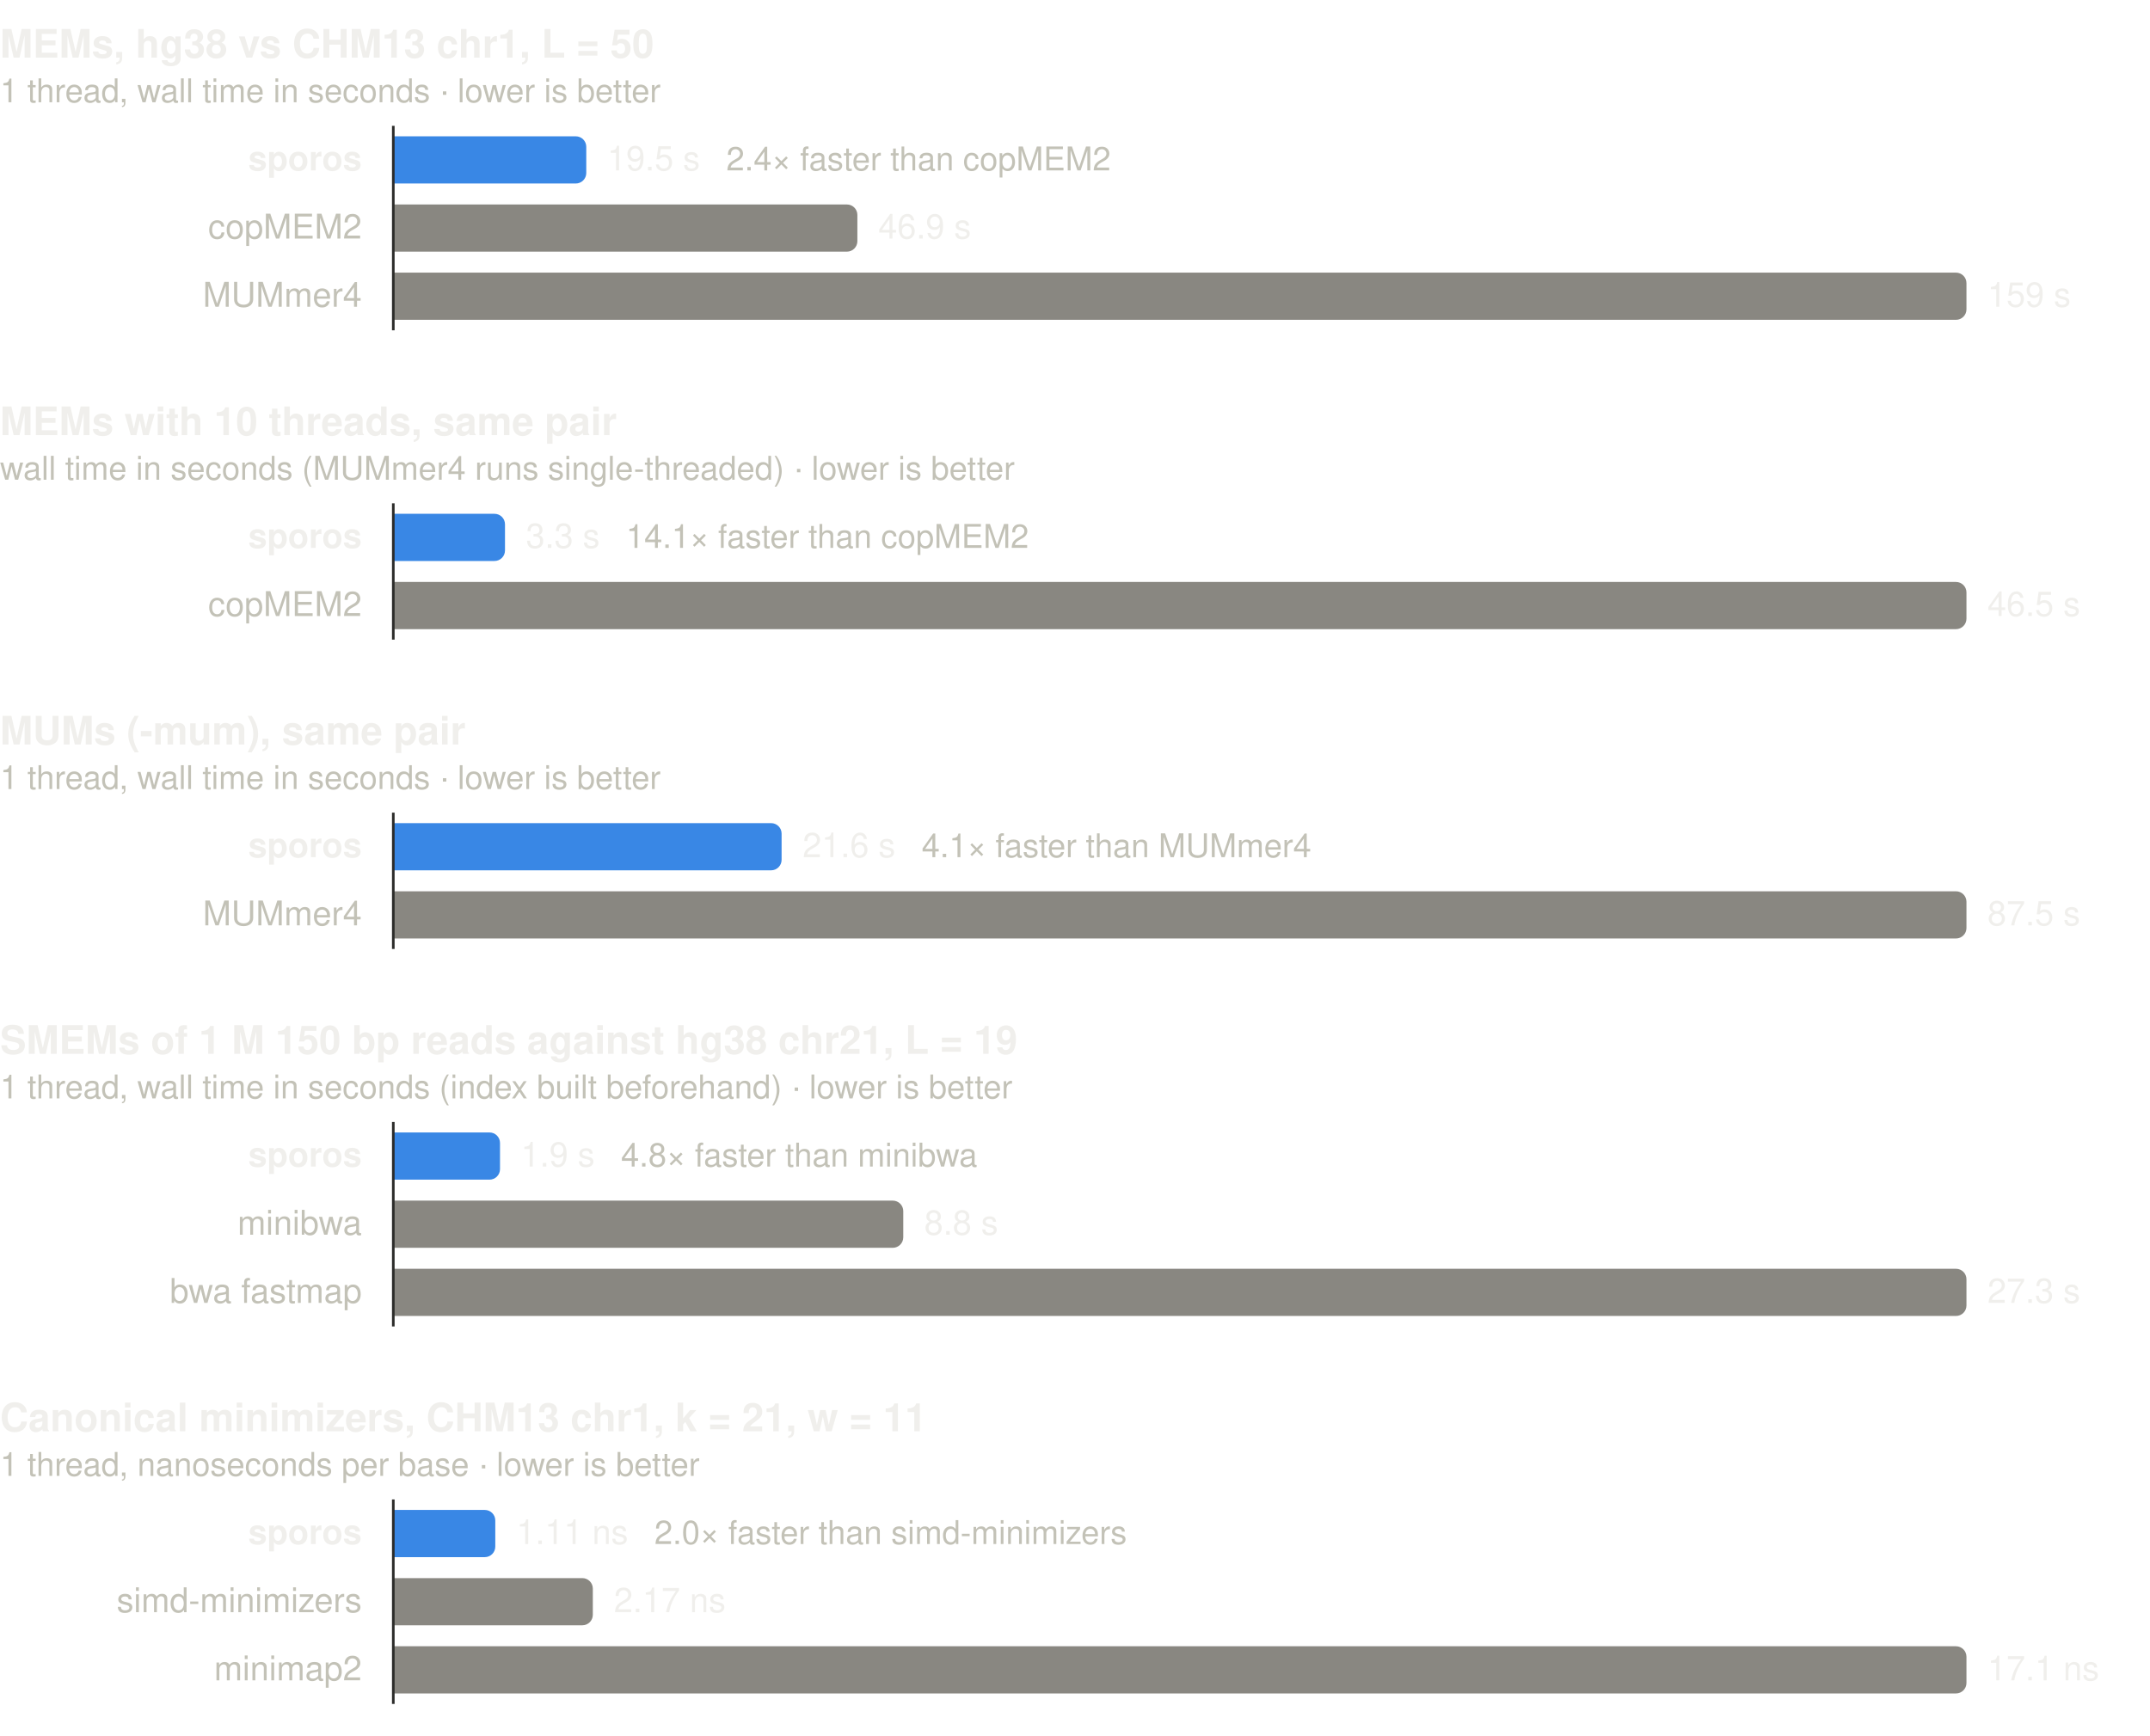
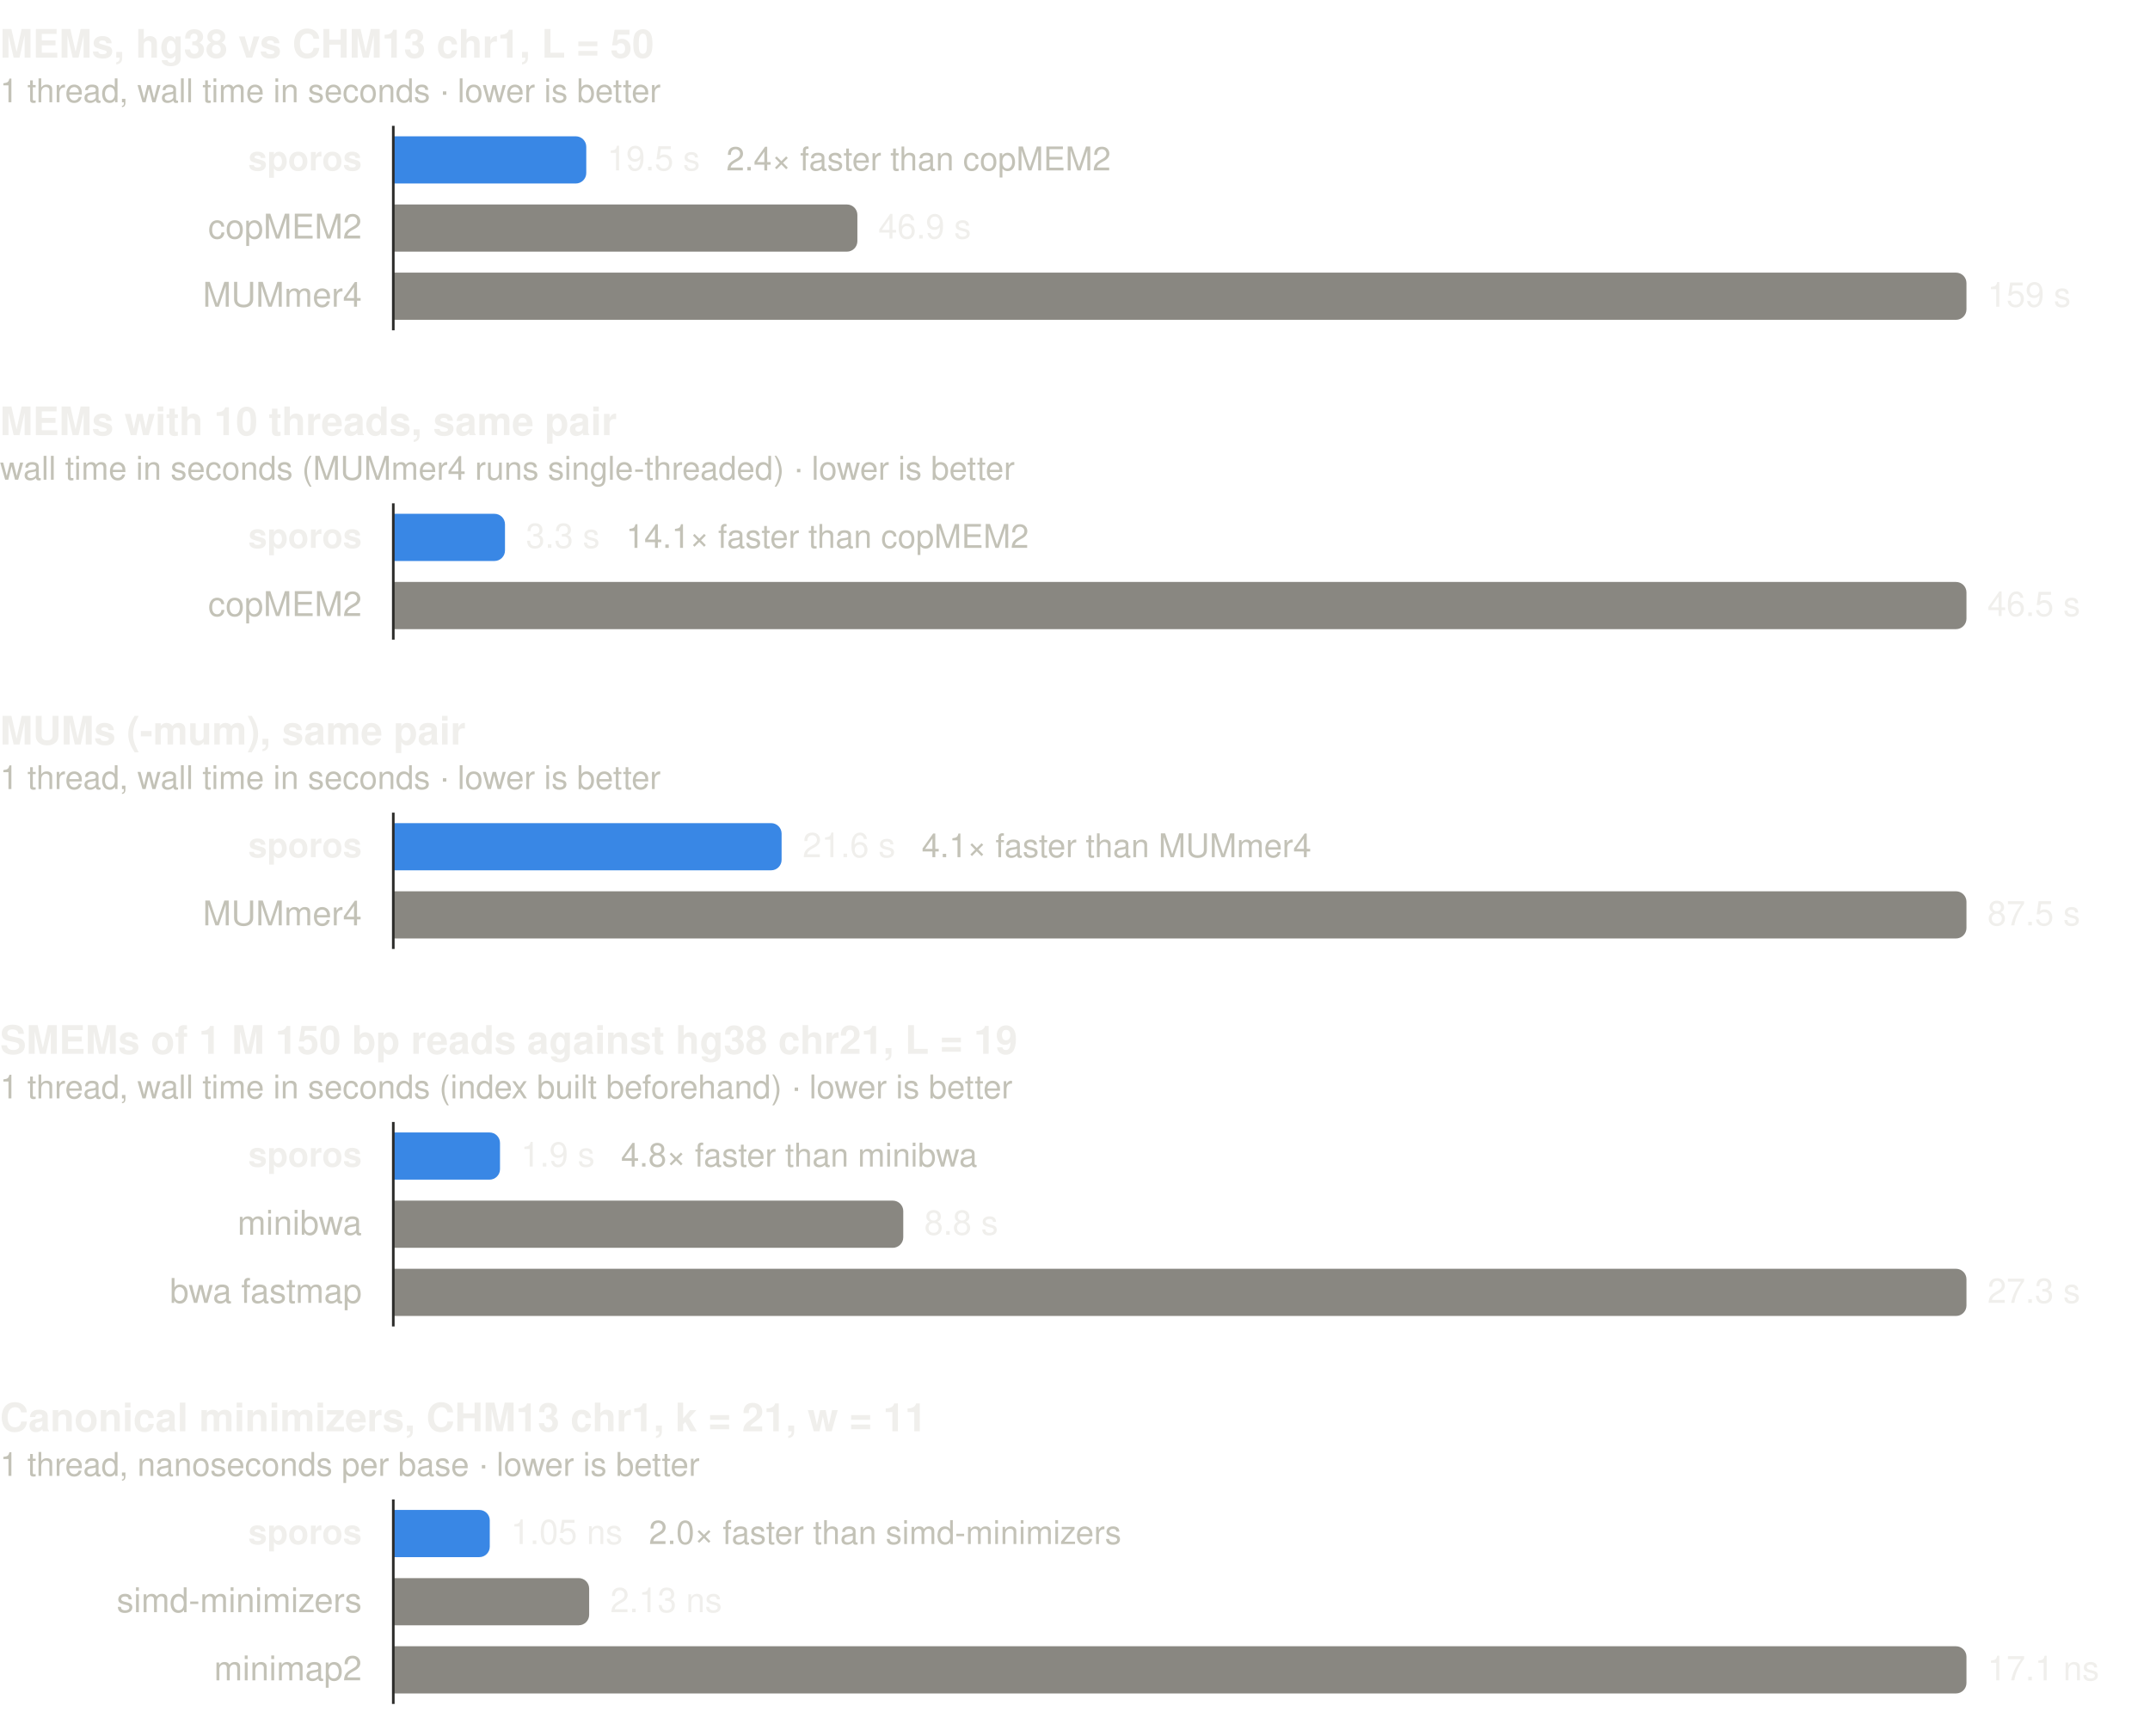
<svg xmlns="http://www.w3.org/2000/svg" width="820" height="662" viewBox="0 0 820 662" role="img" aria-label="sporos benchmark results: sporos is fastest in every panel">
  <style>.title{font:600 15px system-ui, -apple-system, "Segoe UI", Helvetica, Arial, sans-serif;fill:#f0efec}.sub{font:400 12.5px system-ui, -apple-system, "Segoe UI", Helvetica, Arial, sans-serif;fill:#c3c2b7}.name{font:400 13px system-ui, -apple-system, "Segoe UI", Helvetica, Arial, sans-serif;fill:#c3c2b7}.strong{font-weight:600;fill:#f0efec}.val{font:500 13px system-ui, -apple-system, "Segoe UI", Helvetica, Arial, sans-serif;fill:#f0efec;font-variant-numeric:tabular-nums}.note{font:400 12.5px system-ui, -apple-system, "Segoe UI", Helvetica, Arial, sans-serif;fill:#c3c2b7}</style>
  <text x="0" y="22" class="title">MEMs, hg38 vs CHM13 chr1, L = 50</text>
  <text x="0" y="39" class="sub">1 thread, wall time in seconds · lower is better</text>
  <text x="138" y="65" class="name strong" text-anchor="end">sporos</text>
  <path d="M150.0,52.0 H219.6 A4,4 0 0 1 223.6,56.0 V66.0 A4,4 0 0 1 219.6,70.0 H150.0 Z" fill="#3987e5" />
  <text x="231.585" y="65" class="val">19.5 s<tspan class="note" dx="10">2.4× faster than copMEM2</tspan>
  </text>
  <text x="138" y="91" class="name" text-anchor="end">copMEM2</text>
  <path d="M150.0,78.0 H323.0 A4,4 0 0 1 327.0,82.0 V92.0 A4,4 0 0 1 323.0,96.0 H150.0 Z" fill="#898781" />
  <text x="334.981" y="91" class="val">46.9 s</text>
  <text x="138" y="117" class="name" text-anchor="end">MUMmer4</text>
  <path d="M150.0,104.0 H746.0 A4,4 0 0 1 750.0,108.0 V118.0 A4,4 0 0 1 746.0,122.0 H150.0 Z" fill="#898781" />
  <text x="758.0" y="117" class="val">159 s</text>
  <line x1="150" y1="48" x2="150" y2="126" stroke="#2c2c2a" stroke-width="1" />
  <text x="0" y="166" class="title">MEMs with 10 threads, same pair</text>
  <text x="0" y="183" class="sub">wall time in seconds (MUMmer4 runs single-threaded) · lower is better</text>
  <text x="138" y="209" class="name strong" text-anchor="end">sporos</text>
  <path d="M150.0,196.0 H188.6 A4,4 0 0 1 192.6,200.0 V210.0 A4,4 0 0 1 188.6,214.0 H150.0 Z" fill="#3987e5" />
  <text x="200.581" y="209" class="val">3.3 s<tspan class="note" dx="10">14.1× faster than copMEM2</tspan>
  </text>
  <text x="138" y="235" class="name" text-anchor="end">copMEM2</text>
  <path d="M150.0,222.0 H746.0 A4,4 0 0 1 750.0,226.0 V236.0 A4,4 0 0 1 746.0,240.0 H150.0 Z" fill="#898781" />
  <text x="758.0" y="235" class="val">46.5 s</text>
  <line x1="150" y1="192" x2="150" y2="244" stroke="#2c2c2a" stroke-width="1" />
  <text x="0" y="284" class="title">MUMs (-mum), same pair</text>
  <text x="0" y="301" class="sub">1 thread, wall time in seconds · lower is better</text>
  <text x="138" y="327" class="name strong" text-anchor="end">sporos</text>
  <path d="M150.0,314.0 H294.1 A4,4 0 0 1 298.1,318.0 V328.0 A4,4 0 0 1 294.1,332.0 H150.0 Z" fill="#3987e5" />
  <text x="306.114" y="327" class="val">21.6 s<tspan class="note" dx="10">4.1× faster than MUMmer4</tspan>
  </text>
  <text x="138" y="353" class="name" text-anchor="end">MUMmer4</text>
  <path d="M150.0,340.0 H746.0 A4,4 0 0 1 750.0,344.0 V354.0 A4,4 0 0 1 746.0,358.0 H150.0 Z" fill="#898781" />
  <text x="758.0" y="353" class="val">87.5 s</text>
  <line x1="150" y1="310" x2="150" y2="362" stroke="#2c2c2a" stroke-width="1" />
  <text x="0" y="402" class="title">SMEMs of 1 M 150 bp reads against hg38 chr21, L = 19</text>
  <text x="0" y="419" class="sub">1 thread, wall time in seconds (index built beforehand) · lower is better</text>
  <text x="138" y="445" class="name strong" text-anchor="end">sporos</text>
  <path d="M150.0,432.0 H186.7 A4,4 0 0 1 190.7,436.0 V446.0 A4,4 0 0 1 186.7,450.0 H150.0 Z" fill="#3987e5" />
  <text x="198.659" y="445" class="val">1.9 s<tspan class="note" dx="10">4.8× faster than minibwa</tspan>
  </text>
  <text x="138" y="471" class="name" text-anchor="end">minibwa</text>
  <path d="M150.0,458.0 H340.5 A4,4 0 0 1 344.5,462.0 V472.0 A4,4 0 0 1 340.5,476.0 H150.0 Z" fill="#898781" />
  <text x="352.505" y="471" class="val">8.8 s</text>
  <text x="138" y="497" class="name" text-anchor="end">bwa fastmap</text>
  <path d="M150.0,484.0 H746.0 A4,4 0 0 1 750.0,488.0 V498.0 A4,4 0 0 1 746.0,502.0 H150.0 Z" fill="#898781" />
  <text x="758.0" y="497" class="val">27.3 s</text>
  <line x1="150" y1="428" x2="150" y2="506" stroke="#2c2c2a" stroke-width="1" />
  <text x="0" y="546" class="title">Canonical minimizers, CHM13 chr1, k = 21, w = 11</text>
  <text x="0" y="563" class="sub">1 thread, nanoseconds per base · lower is better</text>
  <text x="138" y="589" class="name strong" text-anchor="end">sporos</text>
-   <path d="M150.0,576.0 H184.9 A4,4 0 0 1 188.9,580.0 V590.0 A4,4 0 0 1 184.9,594.0 H150.0 Z" fill="#3987e5" />
-   <text x="196.947" y="589" class="val">1.11 ns<tspan class="note" dx="10">2.0× faster than simd-minimizers</tspan>
+   <path d="M150.0,576.0 H182.8 A4,4 0 0 1 186.8,580.0 V590.0 A4,4 0 0 1 182.8,594.0 H150.0 Z" fill="#3987e5" />
+   <text x="194.842" y="589" class="val">1.05 ns<tspan class="note" dx="10">2.0× faster than simd-minimizers</tspan>
  </text>
  <text x="138" y="615" class="name" text-anchor="end">simd-minimizers</text>
-   <path d="M150.0,602.0 H222.1 A4,4 0 0 1 226.1,606.0 V616.0 A4,4 0 0 1 222.1,620.0 H150.0 Z" fill="#898781" />
-   <text x="234.14" y="615" class="val">2.17 ns</text>
+   <path d="M150.0,602.0 H220.7 A4,4 0 0 1 224.7,606.0 V616.0 A4,4 0 0 1 220.7,620.0 H150.0 Z" fill="#898781" />
+   <text x="232.737" y="615" class="val">2.13 ns</text>
  <text x="138" y="641" class="name" text-anchor="end">minimap2</text>
  <path d="M150.0,628.0 H746.0 A4,4 0 0 1 750.0,632.0 V642.0 A4,4 0 0 1 746.0,646.0 H150.0 Z" fill="#898781" />
  <text x="758.0" y="641" class="val">17.1 ns</text>
  <line x1="150" y1="572" x2="150" y2="650" stroke="#2c2c2a" stroke-width="1" />
</svg>
